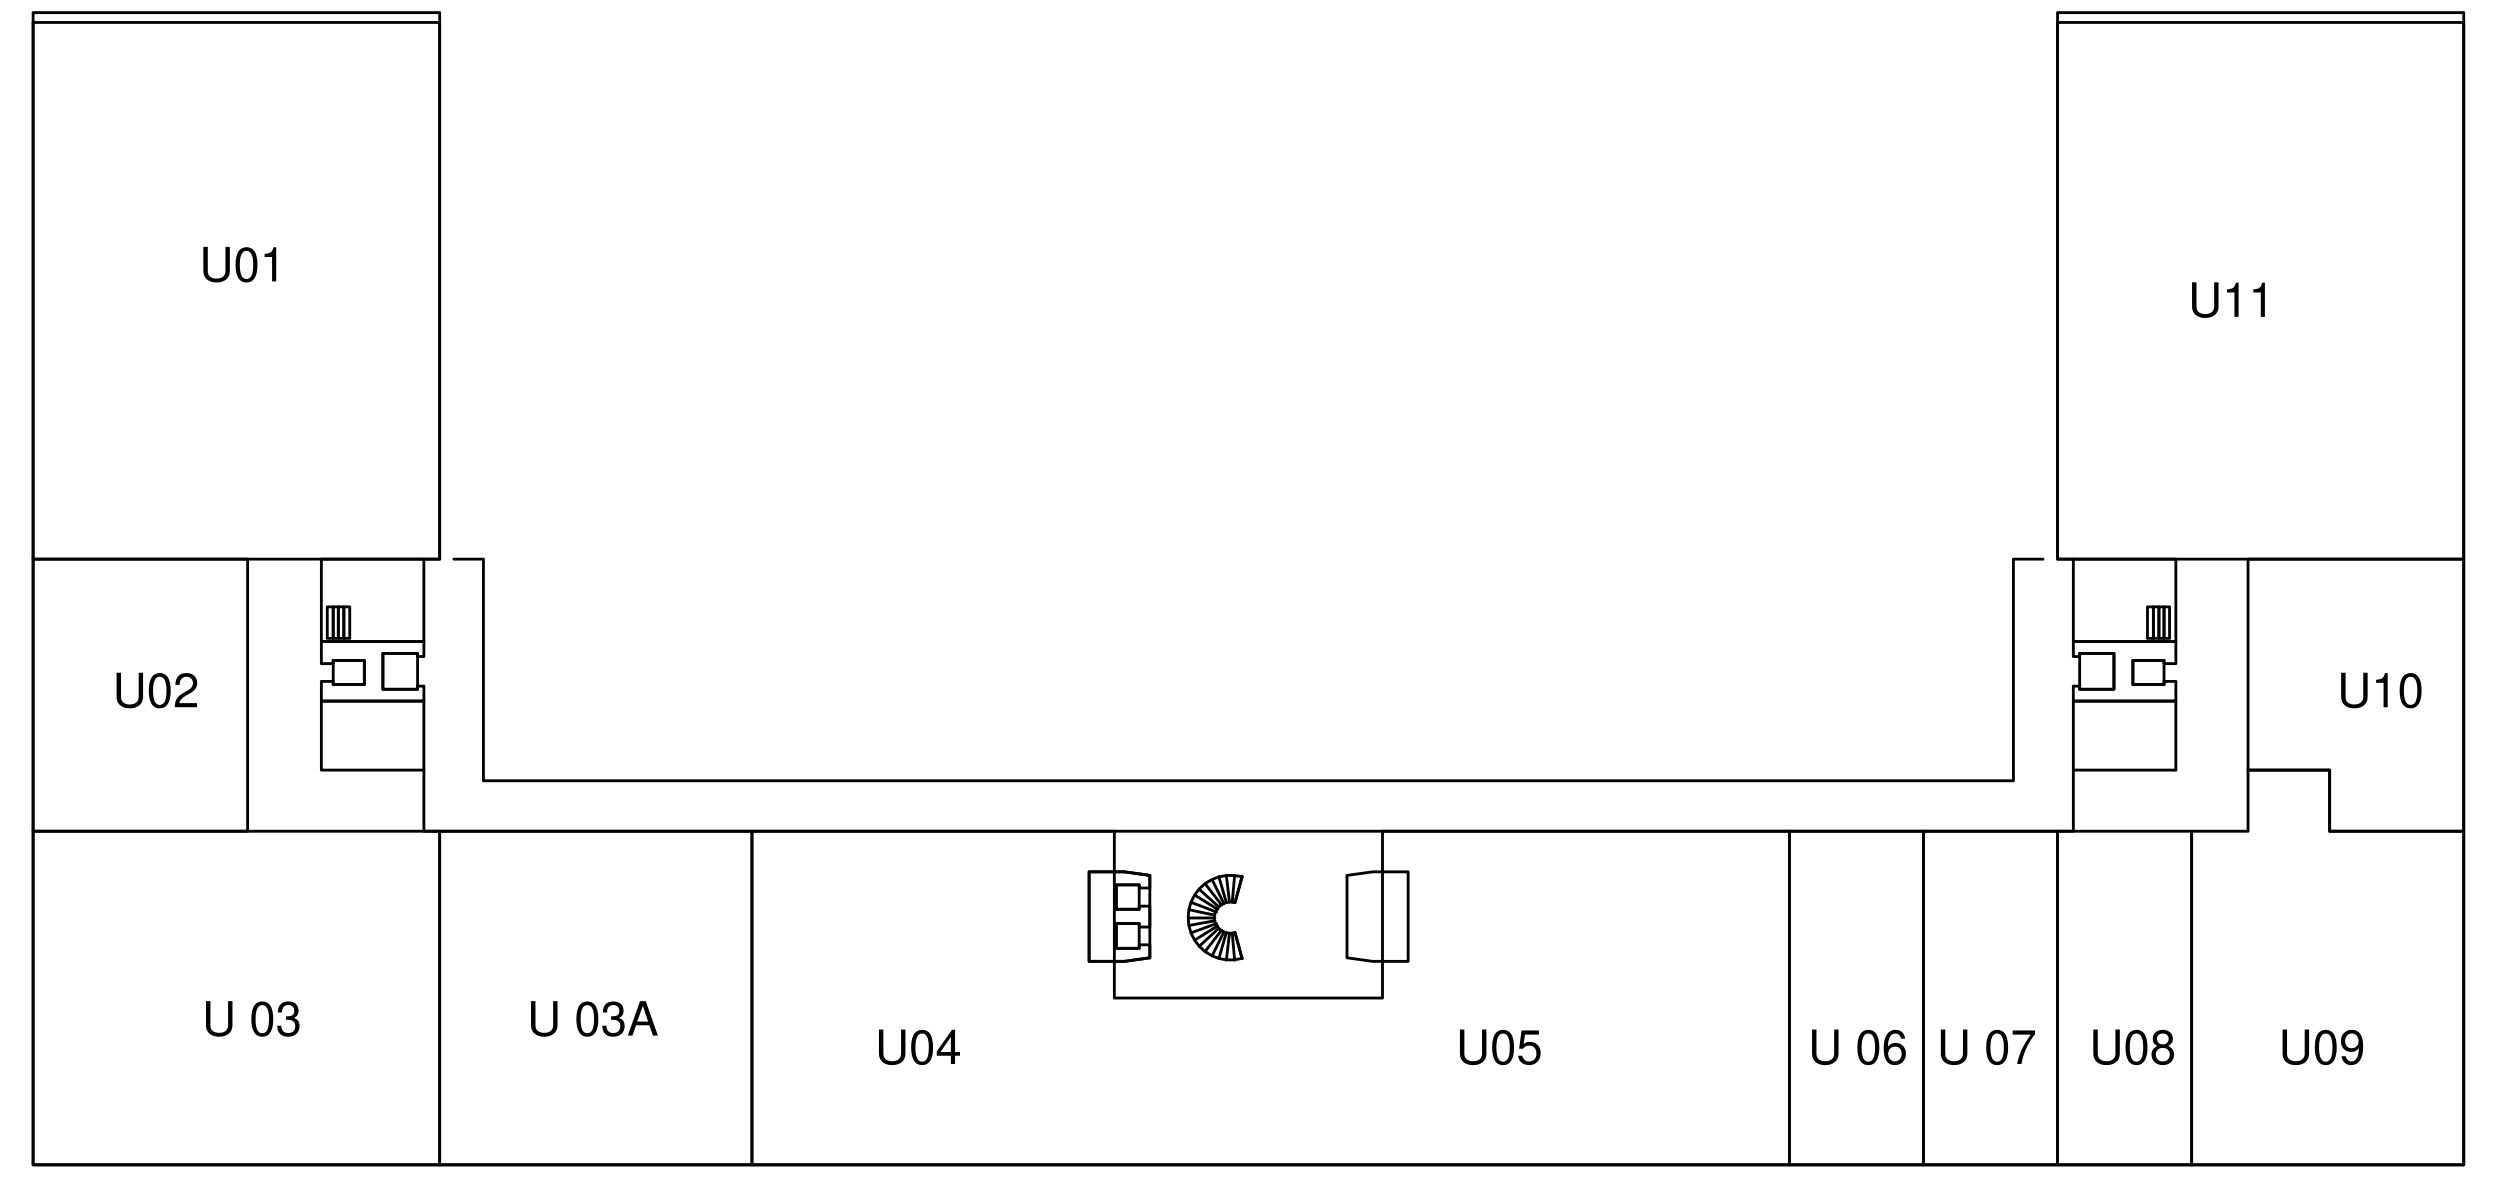
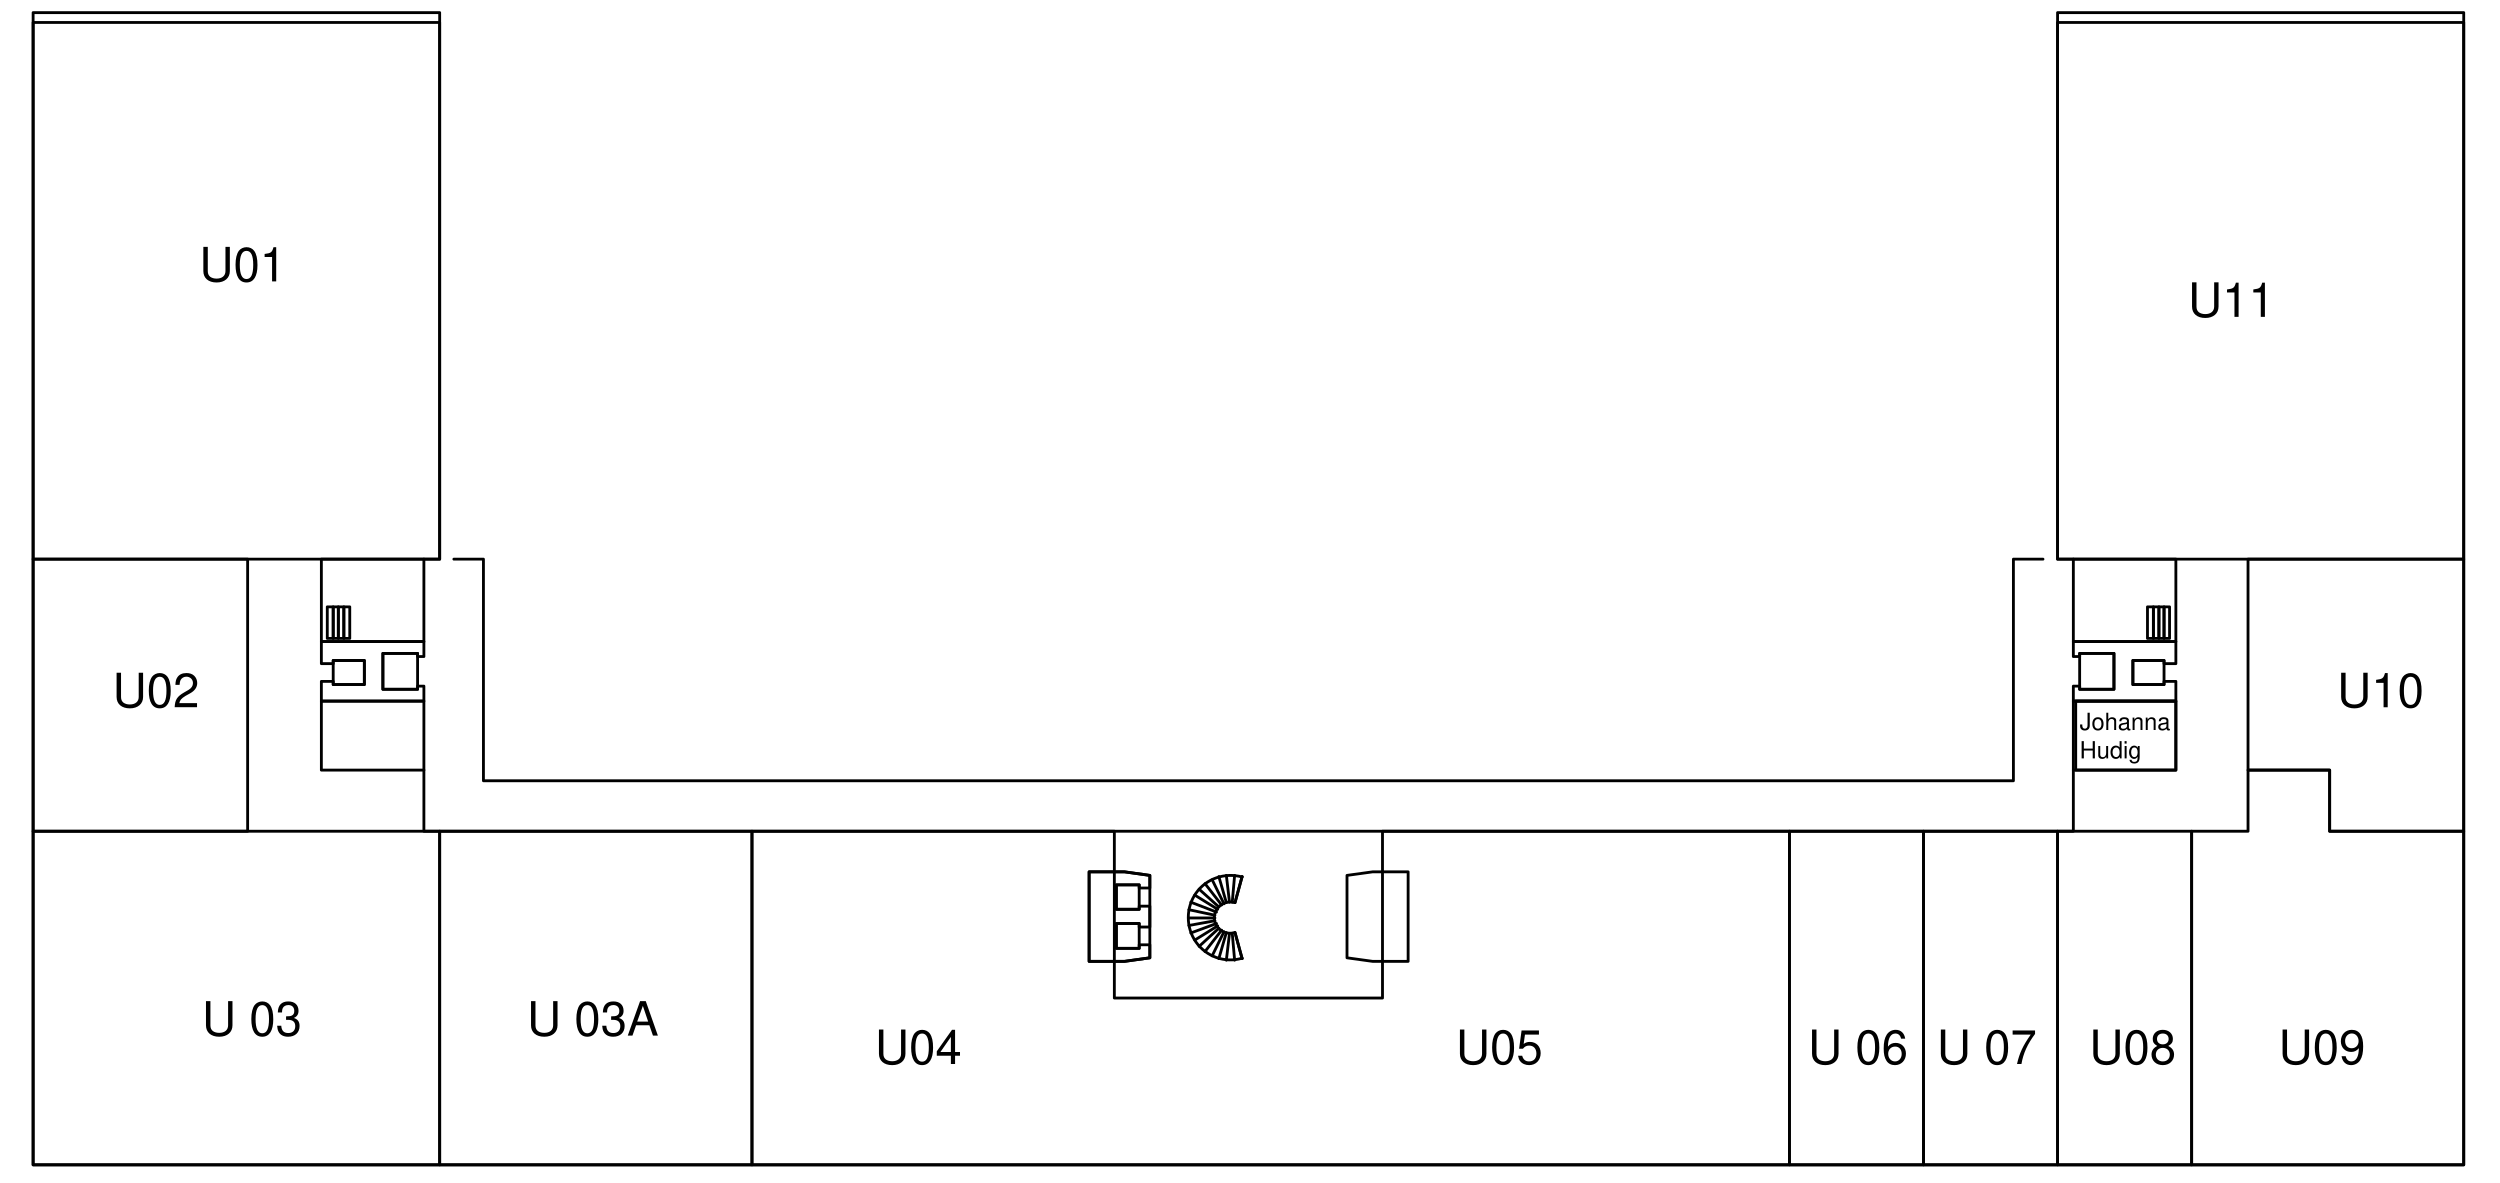
<svg xmlns="http://www.w3.org/2000/svg" version="1.1" id="Layer_1" x="0px" y="0px" viewBox="0 0 634 300" style="enable-background:new 0 0 634 300;" xml:space="preserve">
  <style type="text/css">
	.st0{fill:none;stroke:#000000;stroke-width:0.72;stroke-linecap:round;stroke-linejoin:round;stroke-miterlimit:10;}
	.st1{fill:none;}
- 	.st2{font-family:'Helvetica';}
- 	.st3{font-size:12px;}
- 	.st4{letter-spacing:21;}
- 	.st5{letter-spacing:30;}
+ 	.st2{enable-background:new    ;}
+ 	.st3{font-family:'Helvetica';}
+ 	.st4{font-size:6px;}
+ 	.st5{font-size:12px;}
+ 	.st6{letter-spacing:21;}
+ 	.st7{letter-spacing:30;}
</style>
  <g id="outline">
    <polyline class="st0" points="550.2,153.9 548.8,153.9 548.8,161.9 550.2,161.9 550.2,153.9  " />
    <polyline class="st0" points="548.8,153.9 547.5,153.9 547.5,161.9 548.8,161.9 548.8,153.9  " />
    <polyline class="st0" points="547.5,153.9 546.1,153.9 546.1,161.9 547.5,161.9 547.5,153.9  " />
    <polyline class="st0" points="546.1,153.9 544.6,153.9 544.6,161.9 546.1,161.9 546.1,153.9  " />
    <polyline class="st0" points="283.1,224.4 288.9,224.4 288.9,230.6 283.1,230.6 283.1,224.4  " />
    <polyline class="st0" points="540.9,167.5 548.8,167.5 548.8,173.6 540.9,173.6 540.9,167.5  " />
    <polyline class="st0" points="536.1,165.7 527.4,165.7 527.4,174.8 536.1,174.8 536.1,165.7  " />
    <line class="st0" x1="313.2" y1="228.9" x2="315" y2="222.3" />
    <line class="st0" x1="313.2" y1="236.5" x2="315" y2="243.1" />
    <line class="st0" x1="313.2" y1="228.9" x2="315" y2="222.3" />
    <line class="st0" x1="312.5" y1="228.8" x2="313.1" y2="222" />
    <line class="st0" x1="311.8" y1="228.8" x2="311" y2="222" />
    <line class="st0" x1="311" y1="228.9" x2="309.1" y2="222.3" />
    <line class="st0" x1="310.4" y1="229.2" x2="307.4" y2="223.1" />
    <line class="st0" x1="309.8" y1="229.5" x2="305.6" y2="224.1" />
    <line class="st0" x1="309.1" y1="230" x2="304.1" y2="225.5" />
    <line class="st0" x1="308.8" y1="230.6" x2="303" y2="227" />
    <line class="st0" x1="308.5" y1="231.3" x2="302" y2="228.8" />
    <line class="st0" x1="308.1" y1="232.1" x2="301.5" y2="230.7" />
    <line class="st0" x1="308.1" y1="232.8" x2="301.4" y2="232.8" />
    <line class="st0" x1="308.1" y1="233.5" x2="301.5" y2="234.7" />
    <line class="st0" x1="308.5" y1="234.2" x2="302" y2="236.6" />
    <line class="st0" x1="308.8" y1="234.8" x2="303" y2="238.4" />
    <line class="st0" x1="309.1" y1="235.4" x2="304.1" y2="240" />
    <line class="st0" x1="309.8" y1="235.9" x2="305.6" y2="241.3" />
    <line class="st0" x1="310.4" y1="236.3" x2="307.4" y2="242.4" />
    <line class="st0" x1="311" y1="236.5" x2="309.1" y2="243.1" />
    <line class="st0" x1="311.8" y1="236.7" x2="311" y2="243.5" />
    <line class="st0" x1="312.5" y1="236.7" x2="313.1" y2="243.5" />
    <line class="st0" x1="313.2" y1="236.5" x2="315" y2="243.1" />
    <path class="st0" d="M313.1,228.9c-1.6-0.5-3.4,0.2-4.4,1.5c-1,1.4-1,3.3,0,4.6c1,1.4,2.7,2,4.4,1.5" />
-     <path class="st0" d="M315,222.4c-4.4-1.2-9.1,0.4-11.7,4.1c-2.6,3.7-2.6,8.7,0,12.4c2.6,3.7,7.3,5.4,11.7,4.1" />
+     <path class="st0" d="M315,222.4c-4.4-1.2-9.1,0.4-11.7,4.1c-2.6,3.7-2.6,8.7,0,12.4s7.3,5.4,11.7,4.1" />
    <polyline class="st0" points="341.6,242.9 348.1,243.8 357.1,243.8 357.1,221.1 348.1,221.1 341.6,222 341.6,242.9  " />
    <polyline class="st0" points="548.8,167.5 548.8,168.3 551.8,168.3 551.8,162.7 525.8,162.7 525.8,166.5 527.4,166.5 527.4,165.7    536.1,165.7 536.1,174.8 527.4,174.8 527.4,174 525.8,174 525.8,177.8 551.8,177.8 551.8,172.8 548.8,172.8 548.8,173.6    540.9,173.6 540.9,167.5 548.8,167.5  " />
    <polyline class="st0" points="283.1,240.5 288.9,240.5 288.9,234.2 283.1,234.2 283.1,240.5  " />
    <polyline class="st0" points="291.6,225.2 291.6,222 285.2,221.1 276.2,221.1 276.2,243.8 285.2,243.8 291.6,242.9 291.6,239.6    288.9,239.6 288.9,240.5 283.1,240.5 283.1,234.2 288.9,234.2 288.9,235.1 291.6,235.1 291.6,229.8 288.9,229.8 288.9,230.6    283.1,230.6 283.1,224.4 288.9,224.4 288.9,225.2 291.6,225.2  " />
    <polyline class="st0" points="525.8,195.3 551.8,195.3 551.8,177.8 525.8,177.8 525.8,195.3  " />
    <polyline class="st0" points="525.8,162.7 551.8,162.7 551.8,141.8 525.8,141.8 525.8,162.7  " />
    <polyline class="st0" points="83,153.9 84.5,153.9 84.5,161.9 83,161.9 83,153.9  " />
    <polyline class="st0" points="84.5,153.9 85.8,153.9 85.8,161.9 84.5,161.9 84.5,153.9  " />
    <polyline class="st0" points="85.8,153.9 87.2,153.9 87.2,161.9 85.8,161.9 85.8,153.9  " />
    <polyline class="st0" points="87.2,153.9 88.7,153.9 88.7,161.9 87.2,161.9 87.2,153.9  " />
    <polyline class="st0" points="92.4,167.5 84.5,167.5 84.5,173.6 92.4,173.6 92.4,167.5  " />
    <polyline class="st0" points="97.1,165.7 105.9,165.7 105.9,174.8 97.1,174.8 97.1,165.7  " />
    <polyline class="st0" points="291.6,242.9 285.2,243.8 276.2,243.8 276.2,221.1 285.2,221.1 291.6,222 291.6,242.9  " />
    <polyline class="st0" points="107.5,195.3 107.5,210.8 525.8,210.8 525.8,195.3  " />
    <polyline class="st0" points="84.5,167.5 84.5,168.3 81.5,168.3 81.5,162.7 107.5,162.7 107.5,166.5 105.9,166.5 105.9,165.7    97.1,165.7 97.1,174.8 105.9,174.8 105.9,174 107.5,174 107.5,177.8 81.5,177.8 81.5,172.8 84.5,172.8 84.5,173.6 92.4,173.6    92.4,167.5 84.5,167.5  " />
    <polyline class="st0" points="107.5,195.3 81.5,195.3 81.5,177.8 107.5,177.8 107.5,195.3  " />
    <polyline class="st0" points="107.5,162.7 81.5,162.7 81.5,141.8 107.5,141.8 107.5,162.7  " />
    <polyline class="st0" points="518.1,141.8 510.6,141.8 510.6,198 122.6,198 122.6,141.8 115.1,141.8  " />
    <polyline class="st0" points="525.8,141.8 521.8,141.8 521.8,3.2 624.8,3.2 624.8,295.4 8.4,295.4 8.4,3.2 111.5,3.2 111.5,141.8    107.5,141.8  " />
    <polyline class="st1" points="628.3,299 628.3,-1.2 5.6,-1.2 5.6,299 628.3,299  " />
  </g>
+   <g id="F1JH">
+     <polyline class="st0" points="551.8,177.8 526.4,177.8 526.4,195.3 551.8,195.3 551.8,177.8  " />
+     <text transform="matrix(1 0 0 1 527.4 185.1239)" class="st2">
+       <tspan x="0" y="0" class="st3 st4">Johanna </tspan>
+       <tspan x="0" y="7.2" class="st3 st4">Hudig</tspan>
+     </text>
+   </g>
  <g id="F1U11">
    <polyline class="st0" points="624.8,5.7 521.8,5.7 521.8,141.8 624.8,141.8 624.8,5.7  " />
-     <text transform="matrix(1 0 0 1 554.8867 80.3573)" class="st2 st3">U11</text>
+     <text transform="matrix(1 0 0 1 554.8867 80.3573)" class="st3 st5">U11</text>
  </g>
  <g id="F1U04_05">
    <polygon class="st0" points="350.6,210.8 350.6,253.1 316.6,253.1 282.6,253.1 282.6,210.8 190.7,210.8 190.7,295.4 316.6,295.4    453.8,295.4 453.8,210.8  " />
-     <text transform="matrix(1 0 0 1 221.8867 269.8353)" class="st2 st3">U04       </text>
-     <text transform="matrix(1 0 0 1 267.2866 269.8353)" class="st2 st3 st4"> </text>
-     <text transform="matrix(1 0 0 1 293.8867 269.8353)" class="st2 st3 st5">  </text>
-     <text transform="matrix(1 0 0 1 365.8867 269.8353)" class="st2 st3"> U05</text>
+     <text transform="matrix(1 0 0 1 221.8867 269.8353)" class="st3 st5">U04       </text>
+     <text transform="matrix(1 0 0 1 267.2866 269.8353)" class="st3 st5 st6"> </text>
+     <text transform="matrix(1 0 0 1 293.8867 269.8353)" class="st3 st5 st7">  </text>
+     <text transform="matrix(1 0 0 1 365.8867 269.8353)" class="st3 st5"> U05</text>
  </g>
  <g id="F1U02">
    <polyline class="st0" points="62.8,210.8 8.4,210.8 8.4,141.8 62.8,141.8 62.8,210.8  " />
-     <text transform="matrix(1 0 0 1 28.5532 179.3573)" class="st2 st3">U02</text>
+     <text transform="matrix(1 0 0 1 28.5532 179.3573)" class="st3 st5">U02</text>
  </g>
  <g id="F1U03">
    <polyline class="st0" points="8.4,210.8 111.5,210.8 111.5,295.4 8.4,295.4 8.4,210.8  " />
-     <text transform="matrix(1 0 0 1 51.2202 262.6351)" class="st2 st3">U 03</text>
+     <text transform="matrix(1 0 0 1 51.2202 262.6351)" class="st3 st5">U 03</text>
  </g>
  <g id="F1U03A">
    <polyline class="st0" points="111.5,210.8 190.7,210.8 190.7,295.4 111.5,295.4 111.5,210.8  " />
-     <text transform="matrix(1 0 0 1 133.6536 262.6349)" class="st2 st3">U 03A</text>
+     <text transform="matrix(1 0 0 1 133.6536 262.6349)" class="st3 st5">U 03A</text>
  </g>
  <g id="F1U10">
    <polyline class="st0" points="570.1,195.3 570.1,141.8 624.8,141.8 624.8,210.8 590.8,210.8 590.8,195.3 570.1,195.3  " />
-     <text transform="matrix(1 0 0 1 592.7002 179.3573)" class="st2 st3">U10</text>
+     <text transform="matrix(1 0 0 1 592.7002 179.3573)" class="st3 st5">U10</text>
  </g>
  <g id="F1U09">
-     <text transform="matrix(1 0 0 1 577.8501 269.8353)" class="st2 st3">U09</text>
+     <text transform="matrix(1 0 0 1 577.8501 269.8353)" class="st3 st5">U09</text>
    <polyline class="st0" points="555.8,210.8 555.8,295.4 624.8,295.4 624.8,210.8 590.8,210.8 590.8,195.3 570.1,195.3 570.1,210.8    555.8,210.8  " />
  </g>
  <g id="F1U06">
    <polyline class="st0" points="453.8,210.8 487.8,210.8 487.8,295.4 453.8,295.4 453.8,210.8  " />
-     <text transform="matrix(1 0 0 1 458.5171 269.8353)" class="st2 st3">U 06</text>
+     <text transform="matrix(1 0 0 1 458.5171 269.8353)" class="st3 st5">U 06</text>
  </g>
  <g id="F1U07">
    <polyline class="st0" points="487.8,295.4 521.8,295.4 521.8,210.8 487.8,210.8 487.8,295.4  " />
-     <text transform="matrix(1 0 0 1 491.1831 269.8353)" class="st2 st3">U 07</text>
+     <text transform="matrix(1 0 0 1 491.1831 269.8353)" class="st3 st5">U 07</text>
  </g>
  <g id="F1U01">
    <polyline class="st0" points="8.4,141.8 111.5,141.8 111.5,5.7 8.4,5.7 8.4,141.8  " />
-     <text transform="matrix(1 0 0 1 50.5532 71.3573)" class="st2 st3">U01</text>
+     <text transform="matrix(1 0 0 1 50.5532 71.3573)" class="st3 st5">U01</text>
  </g>
  <g id="F1U08">
    <polyline class="st0" points="521.8,295.4 555.8,295.4 555.8,210.8 521.8,210.8 521.8,295.4  " />
-     <text transform="matrix(1 0 0 1 529.8501 269.8353)" class="st2 st3">U08</text>
+     <text transform="matrix(1 0 0 1 529.8501 269.8353)" class="st3 st5">U08</text>
  </g>
</svg>
